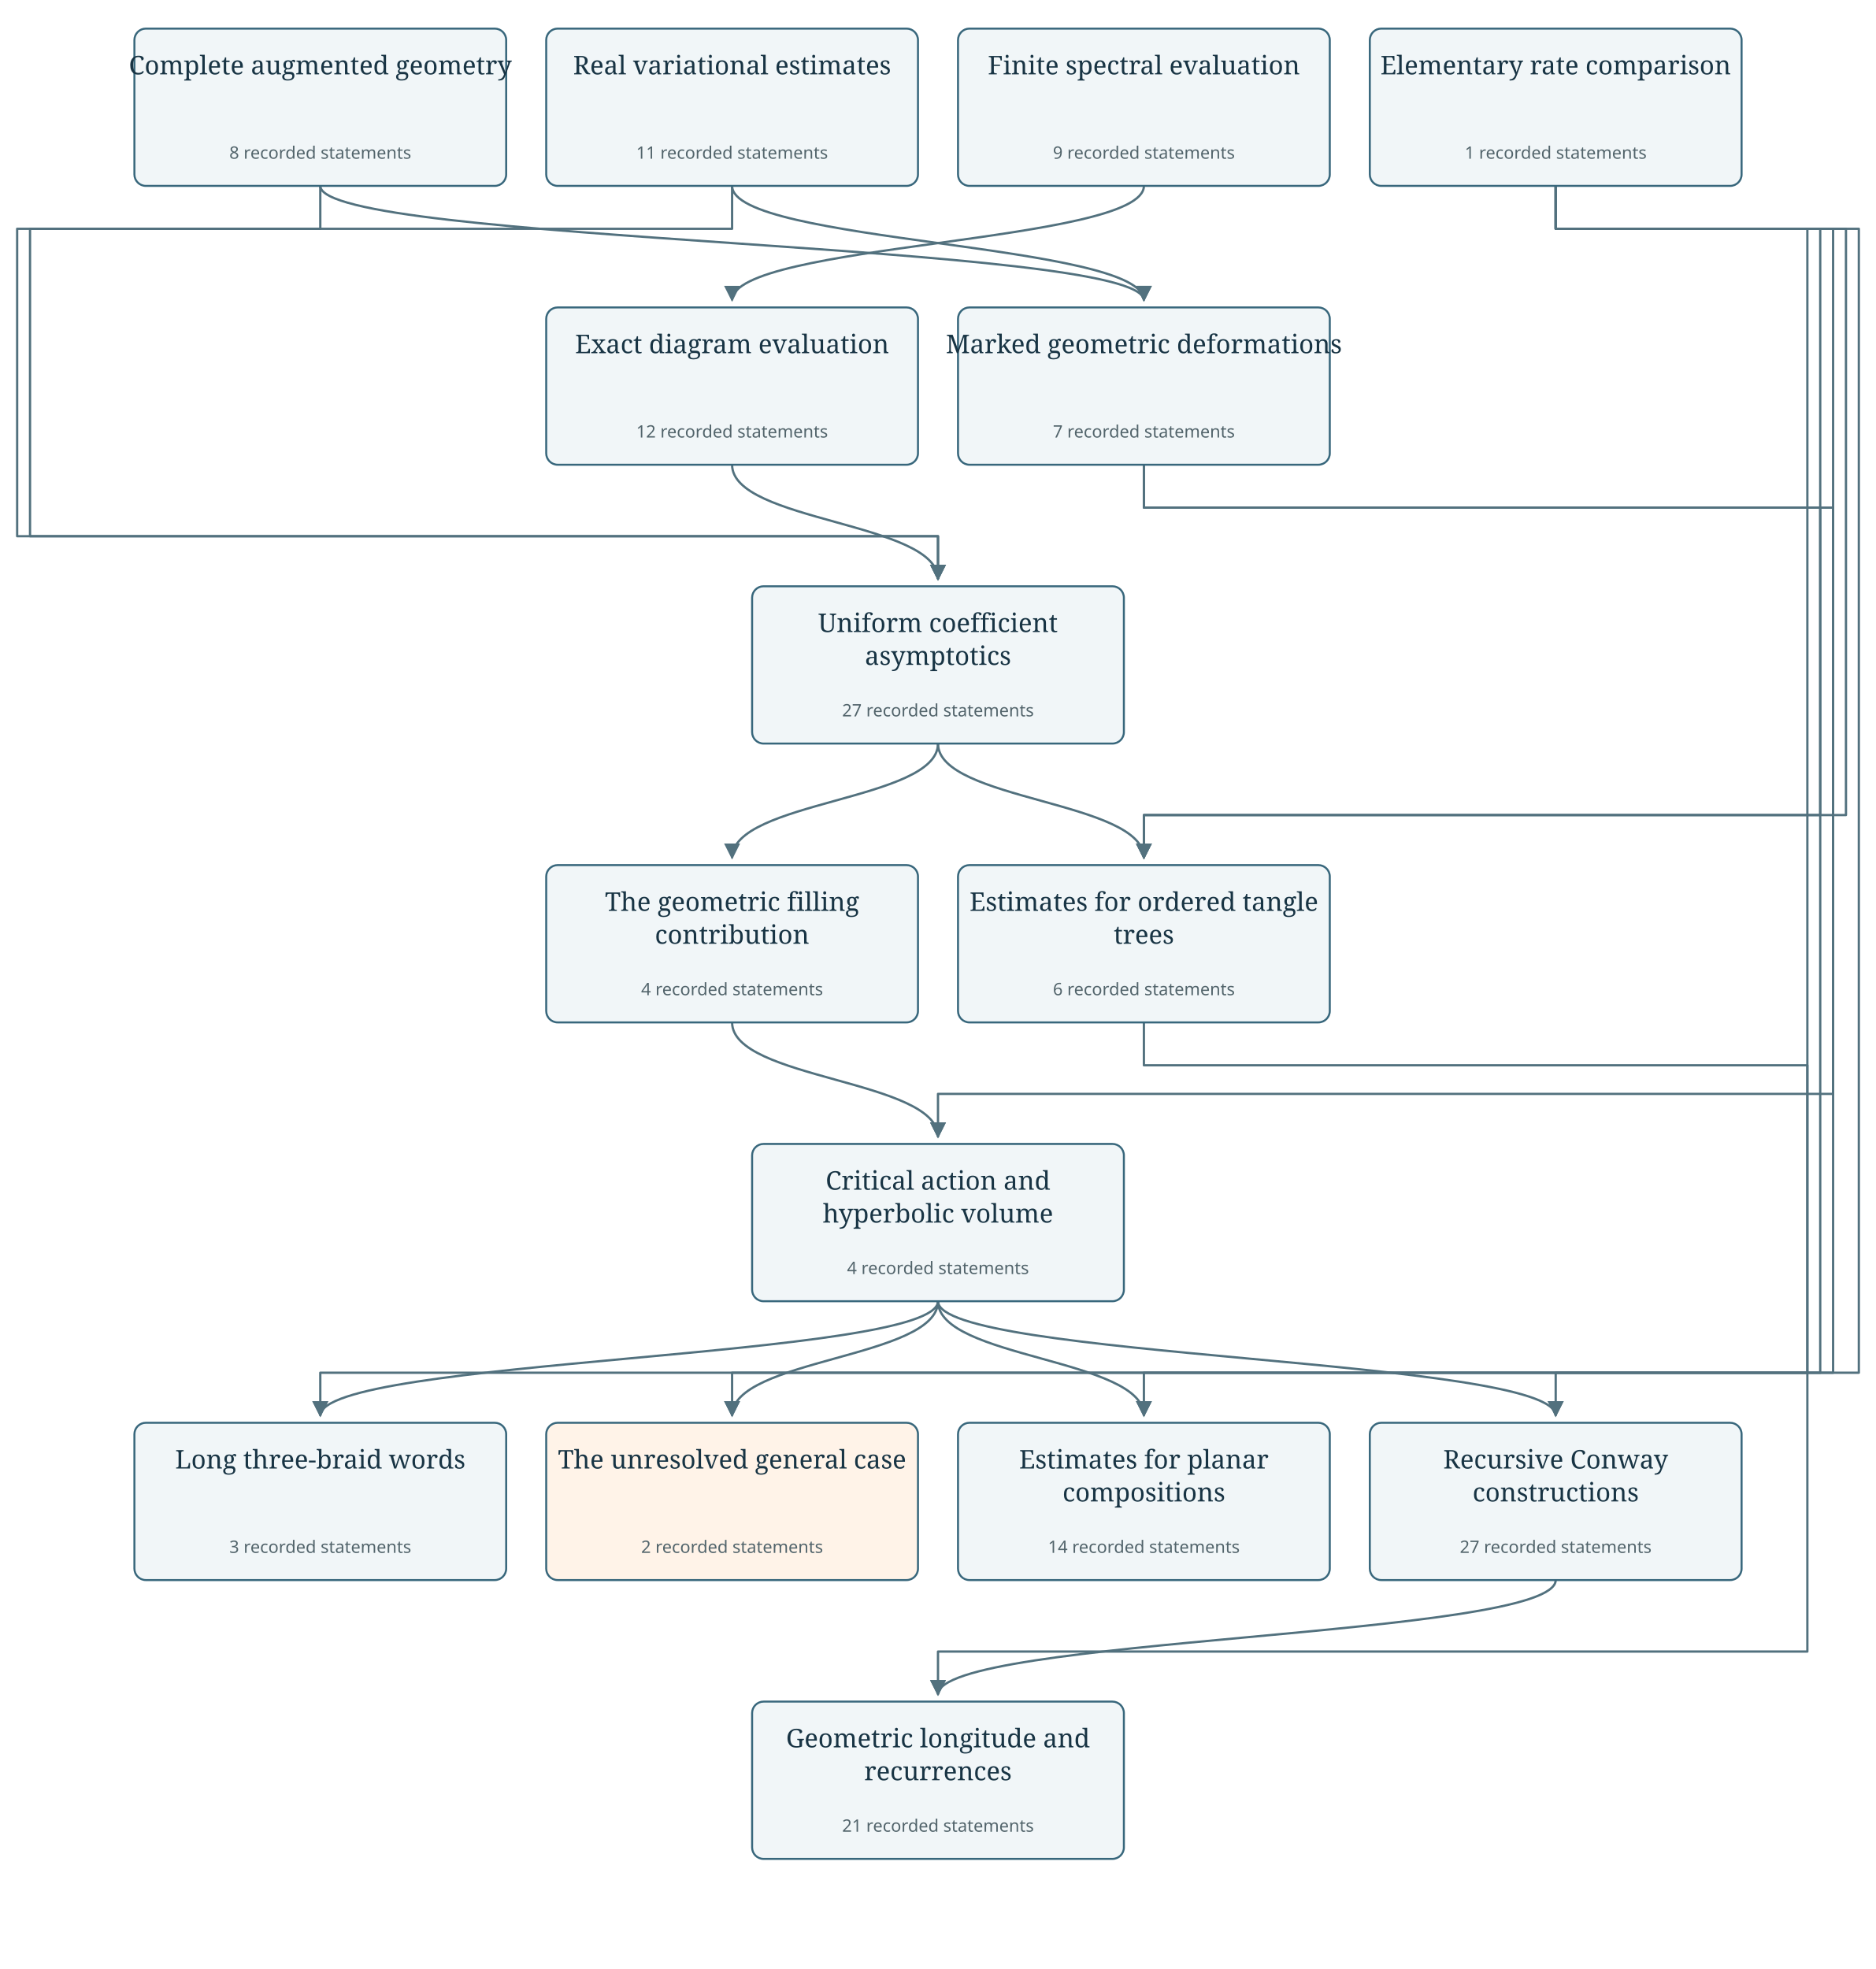
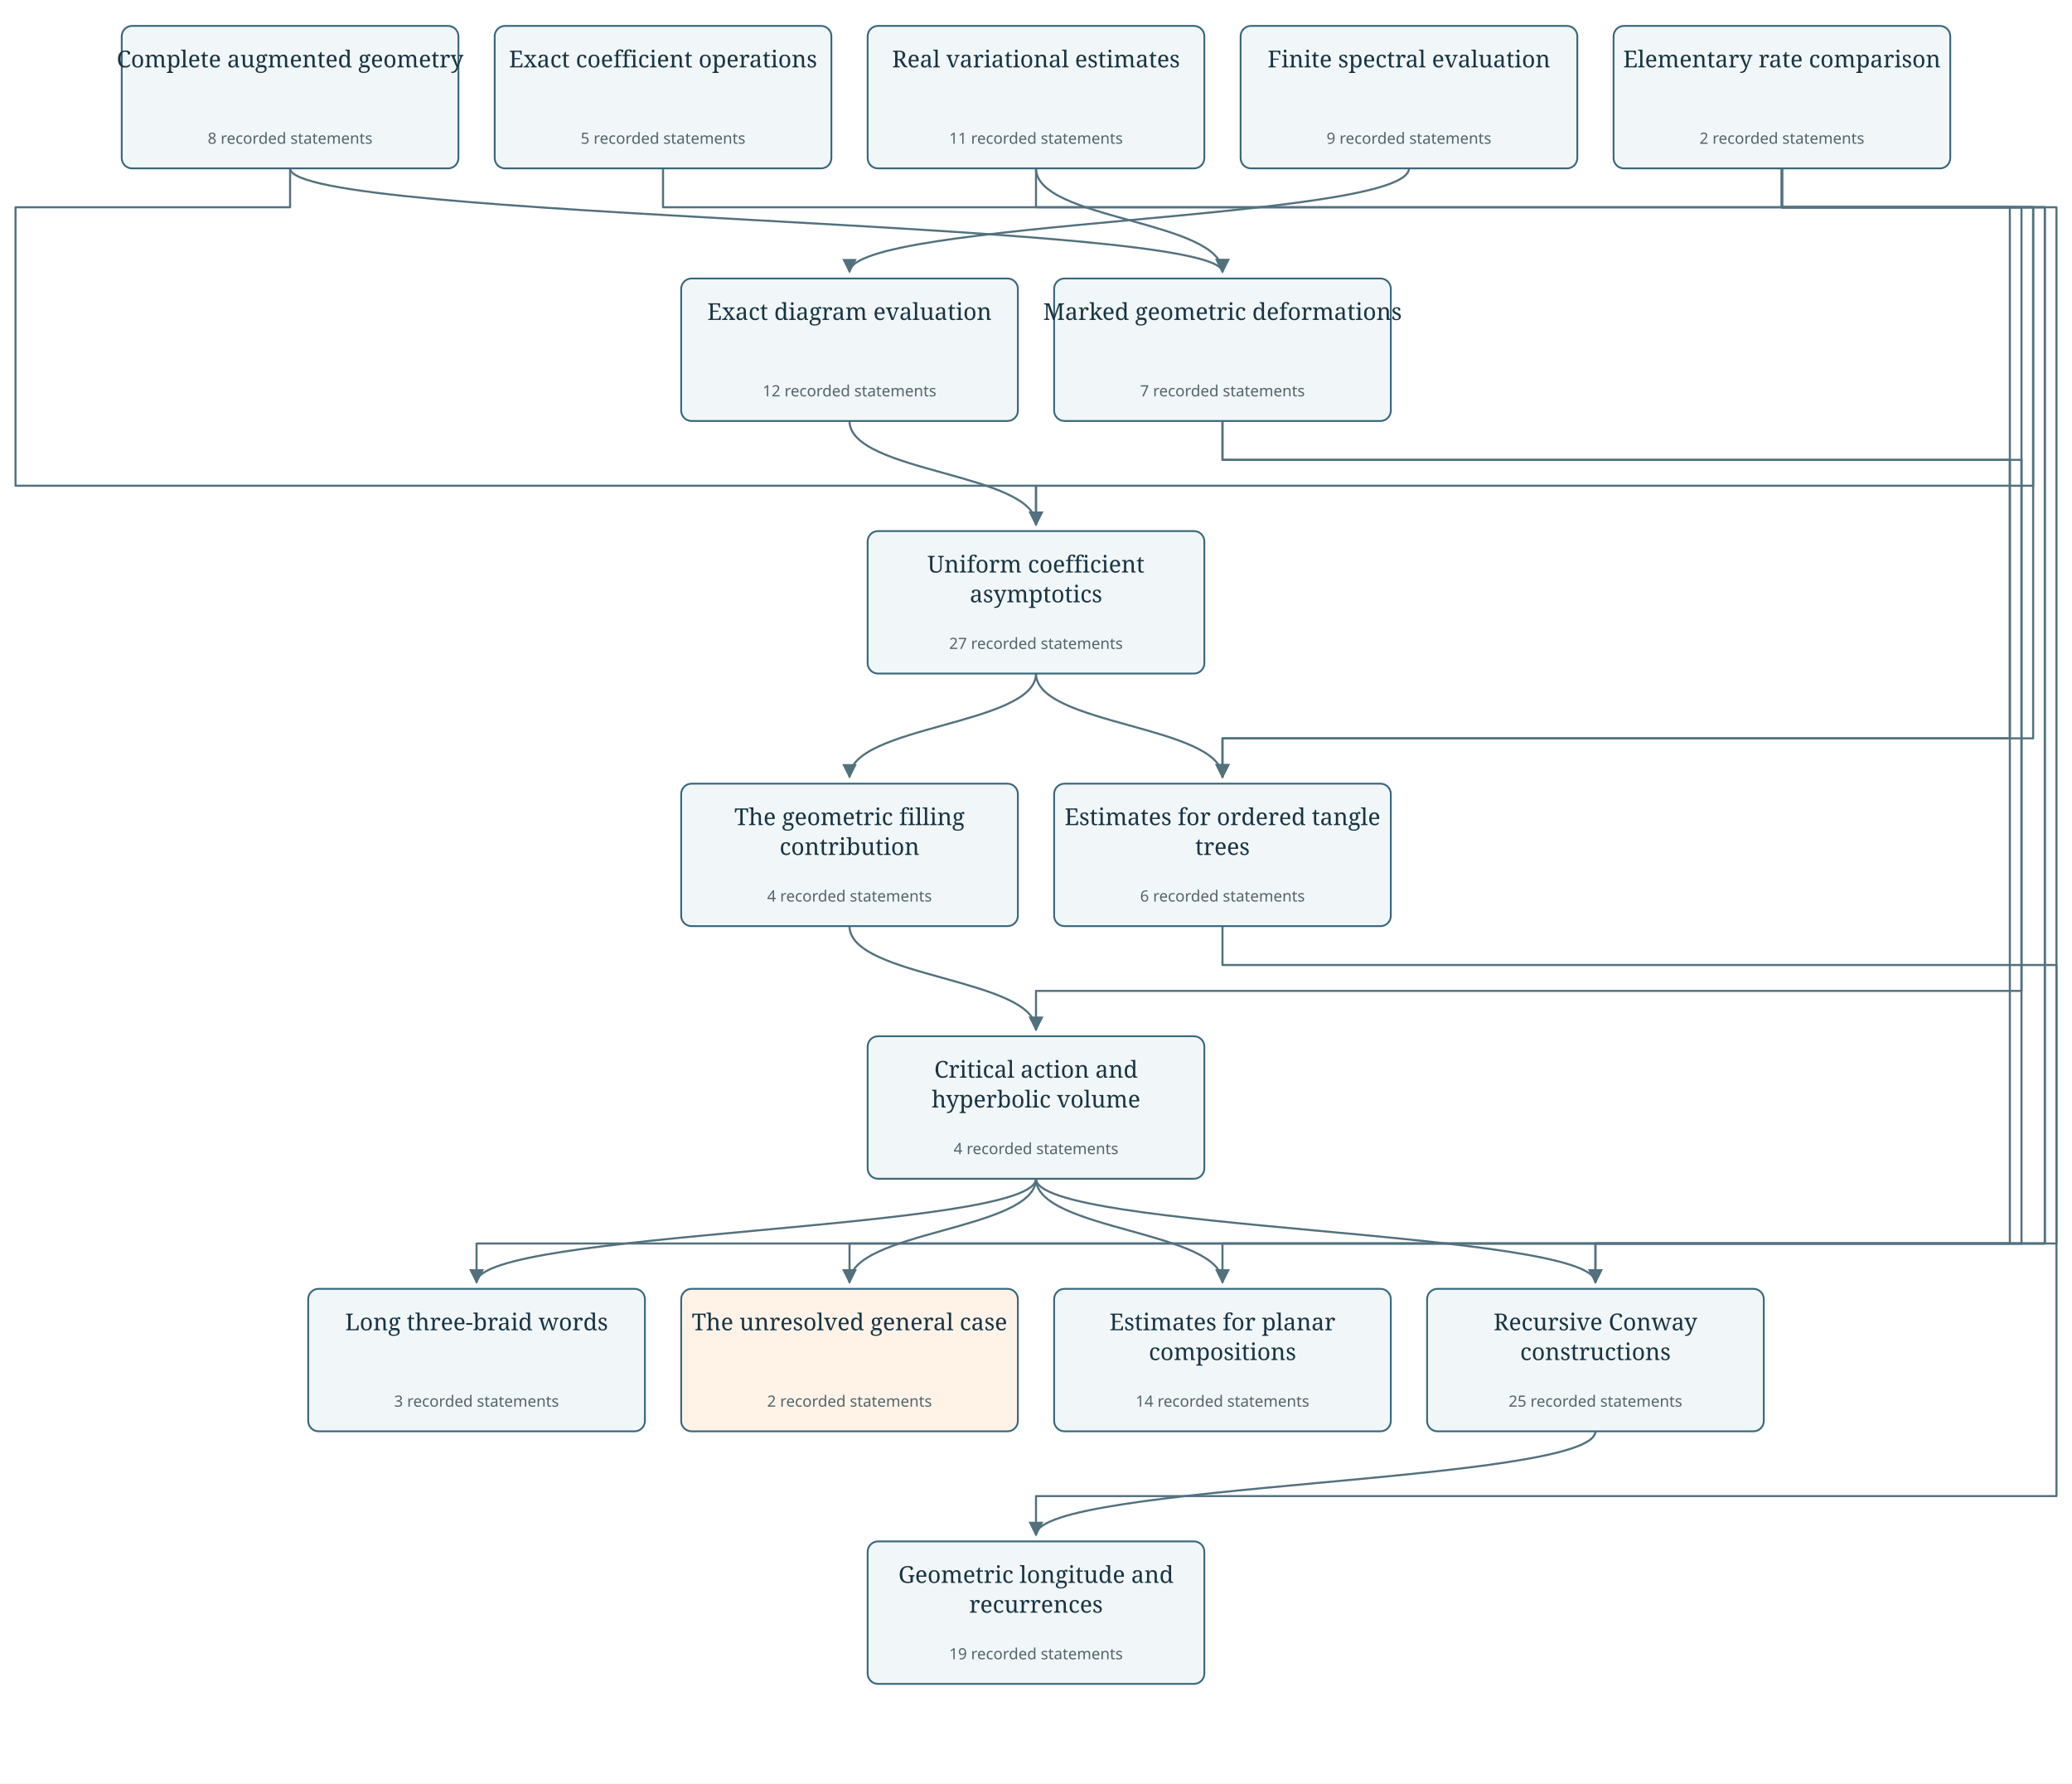
- <svg xmlns="http://www.w3.org/2000/svg" viewBox="0 0 1312 1377" role="img" aria-labelledby="graph-title graph-desc">
+ <svg xmlns="http://www.w3.org/2000/svg" viewBox="0 0 1600 1377" role="img" aria-labelledby="graph-title graph-desc">
  <defs>
    <marker id="arrow" viewBox="0 0 10 10" refX="9" refY="5" markerWidth="7" markerHeight="7" orient="auto-start-reverse">
      <path d="M0 0 L10 5 L0 10z" fill="#52717e" />
    </marker>
  </defs>
  <rect width="100%" height="100%" fill="white" />
-   <path d="M656.0 910 C656.0 950.0 224.0 950.0 224.0 990" fill="none" stroke="#52717e" stroke-width="1.6" stroke-linejoin="round" marker-end="url(#arrow)" />
-   <path d="M656.0 910 C656.0 950.0 512.0 950.0 512.0 990" fill="none" stroke="#52717e" stroke-width="1.6" stroke-linejoin="round" marker-end="url(#arrow)" />
-   <path d="M656.0 910 C656.0 950.0 800.0 950.0 800.0 990" fill="none" stroke="#52717e" stroke-width="1.6" stroke-linejoin="round" marker-end="url(#arrow)" />
-   <path d="M656.0 910 C656.0 950.0 1088.0 950.0 1088.0 990" fill="none" stroke="#52717e" stroke-width="1.6" stroke-linejoin="round" marker-end="url(#arrow)" />
-   <path d="M512.0 715 C512.0 755.0 656.0 755.0 656.0 795" fill="none" stroke="#52717e" stroke-width="1.6" stroke-linejoin="round" marker-end="url(#arrow)" />
-   <path d="M224.0 130 V160 H12 V375 H656.0 V405" fill="none" stroke="#52717e" stroke-width="1.6" stroke-linejoin="round" marker-end="url(#arrow)" />
-   <path d="M224.0 130 C224.0 170.0 800.0 170.0 800.0 210" fill="none" stroke="#52717e" stroke-width="1.6" stroke-linejoin="round" marker-end="url(#arrow)" />
-   <path d="M512.0 325 C512.0 365.0 656.0 365.0 656.0 405" fill="none" stroke="#52717e" stroke-width="1.6" stroke-linejoin="round" marker-end="url(#arrow)" />
-   <path d="M512.0 130 V160 H21 V375 H656.0 V405" fill="none" stroke="#52717e" stroke-width="1.6" stroke-linejoin="round" marker-end="url(#arrow)" />
-   <path d="M512.0 130 C512.0 170.0 800.0 170.0 800.0 210" fill="none" stroke="#52717e" stroke-width="1.6" stroke-linejoin="round" marker-end="url(#arrow)" />
-   <path d="M800.0 130 C800.0 170.0 512.0 170.0 512.0 210" fill="none" stroke="#52717e" stroke-width="1.6" stroke-linejoin="round" marker-end="url(#arrow)" />
-   <path d="M1088.0 130 V160 H1282 V960 H224.0 V990" fill="none" stroke="#52717e" stroke-width="1.6" stroke-linejoin="round" marker-end="url(#arrow)" />
-   <path d="M1088.0 130 V160 H1273 V960 H512.0 V990" fill="none" stroke="#52717e" stroke-width="1.6" stroke-linejoin="round" marker-end="url(#arrow)" />
-   <path d="M1088.0 130 V160 H1264 V960 H800.0 V990" fill="none" stroke="#52717e" stroke-width="1.6" stroke-linejoin="round" marker-end="url(#arrow)" />
-   <path d="M1088.0 130 V160 H1300 V960 H1088.0 V990" fill="none" stroke="#52717e" stroke-width="1.6" stroke-linejoin="round" marker-end="url(#arrow)" />
-   <path d="M1088.0 130 V160 H1291 V570 H800.0 V600" fill="none" stroke="#52717e" stroke-width="1.6" stroke-linejoin="round" marker-end="url(#arrow)" />
-   <path d="M656.0 520 C656.0 560.0 512.0 560.0 512.0 600" fill="none" stroke="#52717e" stroke-width="1.6" stroke-linejoin="round" marker-end="url(#arrow)" />
-   <path d="M656.0 520 C656.0 560.0 800.0 560.0 800.0 600" fill="none" stroke="#52717e" stroke-width="1.6" stroke-linejoin="round" marker-end="url(#arrow)" />
-   <path d="M800.0 325 V355 H1282 V765 H656.0 V795" fill="none" stroke="#52717e" stroke-width="1.6" stroke-linejoin="round" marker-end="url(#arrow)" />
-   <path d="M800.0 325 V355 H1273 V570 H800.0 V600" fill="none" stroke="#52717e" stroke-width="1.6" stroke-linejoin="round" marker-end="url(#arrow)" />
-   <path d="M1088.0 1105 C1088.0 1145.0 656.0 1145.0 656.0 1185" fill="none" stroke="#52717e" stroke-width="1.6" stroke-linejoin="round" marker-end="url(#arrow)" />
-   <path d="M800.0 715 V745 H1264 V1155 H656.0 V1185" fill="none" stroke="#52717e" stroke-width="1.6" stroke-linejoin="round" marker-end="url(#arrow)" />
+   <path d="M800.0 910 C800.0 950.0 368.0 950.0 368.0 990" fill="none" stroke="#52717e" stroke-width="1.6" stroke-linejoin="round" marker-end="url(#arrow)" />
+   <path d="M800.0 910 C800.0 950.0 656.0 950.0 656.0 990" fill="none" stroke="#52717e" stroke-width="1.6" stroke-linejoin="round" marker-end="url(#arrow)" />
+   <path d="M800.0 910 C800.0 950.0 944.0 950.0 944.0 990" fill="none" stroke="#52717e" stroke-width="1.6" stroke-linejoin="round" marker-end="url(#arrow)" />
+   <path d="M800.0 910 C800.0 950.0 1232.0 950.0 1232.0 990" fill="none" stroke="#52717e" stroke-width="1.6" stroke-linejoin="round" marker-end="url(#arrow)" />
+   <path d="M656.0 715 C656.0 755.0 800.0 755.0 800.0 795" fill="none" stroke="#52717e" stroke-width="1.6" stroke-linejoin="round" marker-end="url(#arrow)" />
+   <path d="M224.0 130 V160 H12 V375 H800.0 V405" fill="none" stroke="#52717e" stroke-width="1.6" stroke-linejoin="round" marker-end="url(#arrow)" />
+   <path d="M224.0 130 C224.0 170.0 944.0 170.0 944.0 210" fill="none" stroke="#52717e" stroke-width="1.6" stroke-linejoin="round" marker-end="url(#arrow)" />
+   <path d="M656.0 325 C656.0 365.0 800.0 365.0 800.0 405" fill="none" stroke="#52717e" stroke-width="1.6" stroke-linejoin="round" marker-end="url(#arrow)" />
+   <path d="M512.0 130 V160 H1579 V960 H1232.0 V990" fill="none" stroke="#52717e" stroke-width="1.6" stroke-linejoin="round" marker-end="url(#arrow)" />
+   <path d="M800.0 130 V160 H1570 V375 H800.0 V405" fill="none" stroke="#52717e" stroke-width="1.6" stroke-linejoin="round" marker-end="url(#arrow)" />
+   <path d="M800.0 130 C800.0 170.0 944.0 170.0 944.0 210" fill="none" stroke="#52717e" stroke-width="1.6" stroke-linejoin="round" marker-end="url(#arrow)" />
+   <path d="M1088.0 130 C1088.0 170.0 656.0 170.0 656.0 210" fill="none" stroke="#52717e" stroke-width="1.6" stroke-linejoin="round" marker-end="url(#arrow)" />
+   <path d="M1376.0 130 V160 H1561 V960 H368.0 V990" fill="none" stroke="#52717e" stroke-width="1.6" stroke-linejoin="round" marker-end="url(#arrow)" />
+   <path d="M1376.0 130 V160 H1552 V960 H656.0 V990" fill="none" stroke="#52717e" stroke-width="1.6" stroke-linejoin="round" marker-end="url(#arrow)" />
+   <path d="M1376.0 130 V160 H1588 V960 H944.0 V990" fill="none" stroke="#52717e" stroke-width="1.6" stroke-linejoin="round" marker-end="url(#arrow)" />
+   <path d="M1376.0 130 V160 H1579 V960 H1232.0 V990" fill="none" stroke="#52717e" stroke-width="1.6" stroke-linejoin="round" marker-end="url(#arrow)" />
+   <path d="M1376.0 130 V160 H1570 V570 H944.0 V600" fill="none" stroke="#52717e" stroke-width="1.6" stroke-linejoin="round" marker-end="url(#arrow)" />
+   <path d="M800.0 520 C800.0 560.0 656.0 560.0 656.0 600" fill="none" stroke="#52717e" stroke-width="1.6" stroke-linejoin="round" marker-end="url(#arrow)" />
+   <path d="M800.0 520 C800.0 560.0 944.0 560.0 944.0 600" fill="none" stroke="#52717e" stroke-width="1.6" stroke-linejoin="round" marker-end="url(#arrow)" />
+   <path d="M944.0 325 V355 H1561 V765 H800.0 V795" fill="none" stroke="#52717e" stroke-width="1.6" stroke-linejoin="round" marker-end="url(#arrow)" />
+   <path d="M944.0 325 V355 H1552 V570 H944.0 V600" fill="none" stroke="#52717e" stroke-width="1.6" stroke-linejoin="round" marker-end="url(#arrow)" />
+   <path d="M1232.0 1105 C1232.0 1145.0 800.0 1145.0 800.0 1185" fill="none" stroke="#52717e" stroke-width="1.6" stroke-linejoin="round" marker-end="url(#arrow)" />
+   <path d="M944.0 715 V745 H1588 V1155 H800.0 V1185" fill="none" stroke="#52717e" stroke-width="1.6" stroke-linejoin="round" marker-end="url(#arrow)" />
  <a href="dependencies.html#complete_geometry" data-group="complete_geometry">
    <g>
      <rect id="complete_geometry" x="94.0" y="20" width="260" height="110" rx="8" fill="#f1f6f8" stroke="#38677c" stroke-width="1.4" />
      <text x="224.0" y="52" text-anchor="middle" font-family="Georgia,serif" font-size="18" fill="#183444">Complete augmented geometry</text>
      <text x="224.0" y="111" text-anchor="middle" font-family="sans-serif" font-size="12" fill="#52646b">8 recorded statements</text>
    </g>
  </a>
+   <a href="dependencies.html#exact_operations" data-group="exact_operations">
+     <g>
+       <rect id="exact_operations" x="382.0" y="20" width="260" height="110" rx="8" fill="#f1f6f8" stroke="#38677c" stroke-width="1.4" />
+       <text x="512.0" y="52" text-anchor="middle" font-family="Georgia,serif" font-size="18" fill="#183444">Exact coefficient operations</text>
+       <text x="512.0" y="111" text-anchor="middle" font-family="sans-serif" font-size="12" fill="#52646b">5 recorded statements</text>
+     </g>
+   </a>
  <a href="dependencies.html#finite_graph_energy" data-group="finite_graph_energy">
    <g>
-       <rect id="finite_graph_energy" x="382.0" y="20" width="260" height="110" rx="8" fill="#f1f6f8" stroke="#38677c" stroke-width="1.4" />
-       <text x="512.0" y="52" text-anchor="middle" font-family="Georgia,serif" font-size="18" fill="#183444">Real variational estimates</text>
-       <text x="512.0" y="111" text-anchor="middle" font-family="sans-serif" font-size="12" fill="#52646b">11 recorded statements</text>
+       <rect id="finite_graph_energy" x="670.0" y="20" width="260" height="110" rx="8" fill="#f1f6f8" stroke="#38677c" stroke-width="1.4" />
+       <text x="800.0" y="52" text-anchor="middle" font-family="Georgia,serif" font-size="18" fill="#183444">Real variational estimates</text>
+       <text x="800.0" y="111" text-anchor="middle" font-family="sans-serif" font-size="12" fill="#52646b">11 recorded statements</text>
    </g>
  </a>
  <a href="dependencies.html#finite_spectral" data-group="finite_spectral">
    <g>
-       <rect id="finite_spectral" x="670.0" y="20" width="260" height="110" rx="8" fill="#f1f6f8" stroke="#38677c" stroke-width="1.4" />
-       <text x="800.0" y="52" text-anchor="middle" font-family="Georgia,serif" font-size="18" fill="#183444">Finite spectral evaluation</text>
-       <text x="800.0" y="111" text-anchor="middle" font-family="sans-serif" font-size="12" fill="#52646b">9 recorded statements</text>
+       <rect id="finite_spectral" x="958.0" y="20" width="260" height="110" rx="8" fill="#f1f6f8" stroke="#38677c" stroke-width="1.4" />
+       <text x="1088.0" y="52" text-anchor="middle" font-family="Georgia,serif" font-size="18" fill="#183444">Finite spectral evaluation</text>
+       <text x="1088.0" y="111" text-anchor="middle" font-family="sans-serif" font-size="12" fill="#52646b">9 recorded statements</text>
    </g>
  </a>
  <a href="dependencies.html#diagram_evaluation" data-group="diagram_evaluation">
    <g>
-       <rect id="diagram_evaluation" x="382.0" y="215" width="260" height="110" rx="8" fill="#f1f6f8" stroke="#38677c" stroke-width="1.4" />
-       <text x="512.0" y="247" text-anchor="middle" font-family="Georgia,serif" font-size="18" fill="#183444">Exact diagram evaluation</text>
-       <text x="512.0" y="306" text-anchor="middle" font-family="sans-serif" font-size="12" fill="#52646b">12 recorded statements</text>
+       <rect id="diagram_evaluation" x="526.0" y="215" width="260" height="110" rx="8" fill="#f1f6f8" stroke="#38677c" stroke-width="1.4" />
+       <text x="656.0" y="247" text-anchor="middle" font-family="Georgia,serif" font-size="18" fill="#183444">Exact diagram evaluation</text>
+       <text x="656.0" y="306" text-anchor="middle" font-family="sans-serif" font-size="12" fill="#52646b">12 recorded statements</text>
    </g>
  </a>
  <a href="dependencies.html#limit_comparison" data-group="limit_comparison">
    <g>
-       <rect id="limit_comparison" x="958.0" y="20" width="260" height="110" rx="8" fill="#f1f6f8" stroke="#38677c" stroke-width="1.4" />
-       <text x="1088.0" y="52" text-anchor="middle" font-family="Georgia,serif" font-size="18" fill="#183444">Elementary rate comparison</text>
-       <text x="1088.0" y="111" text-anchor="middle" font-family="sans-serif" font-size="12" fill="#52646b">1 recorded statements</text>
+       <rect id="limit_comparison" x="1246.0" y="20" width="260" height="110" rx="8" fill="#f1f6f8" stroke="#38677c" stroke-width="1.4" />
+       <text x="1376.0" y="52" text-anchor="middle" font-family="Georgia,serif" font-size="18" fill="#183444">Elementary rate comparison</text>
+       <text x="1376.0" y="111" text-anchor="middle" font-family="sans-serif" font-size="12" fill="#52646b">2 recorded statements</text>
    </g>
  </a>
  <a href="dependencies.html#local_asymptotics" data-group="local_asymptotics">
    <g>
-       <rect id="local_asymptotics" x="526.0" y="410" width="260" height="110" rx="8" fill="#f1f6f8" stroke="#38677c" stroke-width="1.4" />
-       <text x="656.0" y="442" text-anchor="middle" font-family="Georgia,serif" font-size="18" fill="#183444">Uniform coefficient</text>
-       <text x="656.0" y="465" text-anchor="middle" font-family="Georgia,serif" font-size="18" fill="#183444">asymptotics</text>
-       <text x="656.0" y="501" text-anchor="middle" font-family="sans-serif" font-size="12" fill="#52646b">27 recorded statements</text>
+       <rect id="local_asymptotics" x="670.0" y="410" width="260" height="110" rx="8" fill="#f1f6f8" stroke="#38677c" stroke-width="1.4" />
+       <text x="800.0" y="442" text-anchor="middle" font-family="Georgia,serif" font-size="18" fill="#183444">Uniform coefficient</text>
+       <text x="800.0" y="465" text-anchor="middle" font-family="Georgia,serif" font-size="18" fill="#183444">asymptotics</text>
+       <text x="800.0" y="501" text-anchor="middle" font-family="sans-serif" font-size="12" fill="#52646b">27 recorded statements</text>
    </g>
  </a>
  <a href="dependencies.html#central_period" data-group="central_period">
    <g>
-       <rect id="central_period" x="382.0" y="605" width="260" height="110" rx="8" fill="#f1f6f8" stroke="#38677c" stroke-width="1.4" />
-       <text x="512.0" y="637" text-anchor="middle" font-family="Georgia,serif" font-size="18" fill="#183444">The geometric filling</text>
-       <text x="512.0" y="660" text-anchor="middle" font-family="Georgia,serif" font-size="18" fill="#183444">contribution</text>
-       <text x="512.0" y="696" text-anchor="middle" font-family="sans-serif" font-size="12" fill="#52646b">4 recorded statements</text>
+       <rect id="central_period" x="526.0" y="605" width="260" height="110" rx="8" fill="#f1f6f8" stroke="#38677c" stroke-width="1.4" />
+       <text x="656.0" y="637" text-anchor="middle" font-family="Georgia,serif" font-size="18" fill="#183444">The geometric filling</text>
+       <text x="656.0" y="660" text-anchor="middle" font-family="Georgia,serif" font-size="18" fill="#183444">contribution</text>
+       <text x="656.0" y="696" text-anchor="middle" font-family="sans-serif" font-size="12" fill="#52646b">4 recorded statements</text>
    </g>
  </a>
  <a href="dependencies.html#marked_geometry" data-group="marked_geometry">
    <g>
-       <rect id="marked_geometry" x="670.0" y="215" width="260" height="110" rx="8" fill="#f1f6f8" stroke="#38677c" stroke-width="1.4" />
-       <text x="800.0" y="247" text-anchor="middle" font-family="Georgia,serif" font-size="18" fill="#183444">Marked geometric deformations</text>
-       <text x="800.0" y="306" text-anchor="middle" font-family="sans-serif" font-size="12" fill="#52646b">7 recorded statements</text>
+       <rect id="marked_geometry" x="814.0" y="215" width="260" height="110" rx="8" fill="#f1f6f8" stroke="#38677c" stroke-width="1.4" />
+       <text x="944.0" y="247" text-anchor="middle" font-family="Georgia,serif" font-size="18" fill="#183444">Marked geometric deformations</text>
+       <text x="944.0" y="306" text-anchor="middle" font-family="sans-serif" font-size="12" fill="#52646b">7 recorded statements</text>
    </g>
  </a>
  <a href="dependencies.html#action_volume" data-group="action_volume">
    <g>
-       <rect id="action_volume" x="526.0" y="800" width="260" height="110" rx="8" fill="#f1f6f8" stroke="#38677c" stroke-width="1.4" />
-       <text x="656.0" y="832" text-anchor="middle" font-family="Georgia,serif" font-size="18" fill="#183444">Critical action and</text>
-       <text x="656.0" y="855" text-anchor="middle" font-family="Georgia,serif" font-size="18" fill="#183444">hyperbolic volume</text>
-       <text x="656.0" y="891" text-anchor="middle" font-family="sans-serif" font-size="12" fill="#52646b">4 recorded statements</text>
+       <rect id="action_volume" x="670.0" y="800" width="260" height="110" rx="8" fill="#f1f6f8" stroke="#38677c" stroke-width="1.4" />
+       <text x="800.0" y="832" text-anchor="middle" font-family="Georgia,serif" font-size="18" fill="#183444">Critical action and</text>
+       <text x="800.0" y="855" text-anchor="middle" font-family="Georgia,serif" font-size="18" fill="#183444">hyperbolic volume</text>
+       <text x="800.0" y="891" text-anchor="middle" font-family="sans-serif" font-size="12" fill="#52646b">4 recorded statements</text>
    </g>
  </a>
  <a href="dependencies.html#braid_application" data-group="braid_application">
    <g>
-       <rect id="braid_application" x="94.0" y="995" width="260" height="110" rx="8" fill="#f1f6f8" stroke="#38677c" stroke-width="1.4" />
-       <text x="224.0" y="1027" text-anchor="middle" font-family="Georgia,serif" font-size="18" fill="#183444">Long three-braid words</text>
-       <text x="224.0" y="1086" text-anchor="middle" font-family="sans-serif" font-size="12" fill="#52646b">3 recorded statements</text>
+       <rect id="braid_application" x="238.0" y="995" width="260" height="110" rx="8" fill="#f1f6f8" stroke="#38677c" stroke-width="1.4" />
+       <text x="368.0" y="1027" text-anchor="middle" font-family="Georgia,serif" font-size="18" fill="#183444">Long three-braid words</text>
+       <text x="368.0" y="1086" text-anchor="middle" font-family="sans-serif" font-size="12" fill="#52646b">3 recorded statements</text>
    </g>
  </a>
  <a href="dependencies.html#general_open" data-group="general_open">
    <g>
-       <rect id="general_open" x="382.0" y="995" width="260" height="110" rx="8" fill="#fff3e8" stroke="#38677c" stroke-width="1.4" />
-       <text x="512.0" y="1027" text-anchor="middle" font-family="Georgia,serif" font-size="18" fill="#183444">The unresolved general case</text>
-       <text x="512.0" y="1086" text-anchor="middle" font-family="sans-serif" font-size="12" fill="#52646b">2 recorded statements</text>
+       <rect id="general_open" x="526.0" y="995" width="260" height="110" rx="8" fill="#fff3e8" stroke="#38677c" stroke-width="1.4" />
+       <text x="656.0" y="1027" text-anchor="middle" font-family="Georgia,serif" font-size="18" fill="#183444">The unresolved general case</text>
+       <text x="656.0" y="1086" text-anchor="middle" font-family="sans-serif" font-size="12" fill="#52646b">2 recorded statements</text>
    </g>
  </a>
  <a href="dependencies.html#planar_criteria" data-group="planar_criteria">
    <g>
-       <rect id="planar_criteria" x="670.0" y="995" width="260" height="110" rx="8" fill="#f1f6f8" stroke="#38677c" stroke-width="1.4" />
-       <text x="800.0" y="1027" text-anchor="middle" font-family="Georgia,serif" font-size="18" fill="#183444">Estimates for planar</text>
-       <text x="800.0" y="1050" text-anchor="middle" font-family="Georgia,serif" font-size="18" fill="#183444">compositions</text>
-       <text x="800.0" y="1086" text-anchor="middle" font-family="sans-serif" font-size="12" fill="#52646b">14 recorded statements</text>
+       <rect id="planar_criteria" x="814.0" y="995" width="260" height="110" rx="8" fill="#f1f6f8" stroke="#38677c" stroke-width="1.4" />
+       <text x="944.0" y="1027" text-anchor="middle" font-family="Georgia,serif" font-size="18" fill="#183444">Estimates for planar</text>
+       <text x="944.0" y="1050" text-anchor="middle" font-family="Georgia,serif" font-size="18" fill="#183444">compositions</text>
+       <text x="944.0" y="1086" text-anchor="middle" font-family="sans-serif" font-size="12" fill="#52646b">14 recorded statements</text>
    </g>
  </a>
  <a href="dependencies.html#recursive_tangles" data-group="recursive_tangles">
    <g>
-       <rect id="recursive_tangles" x="958.0" y="995" width="260" height="110" rx="8" fill="#f1f6f8" stroke="#38677c" stroke-width="1.4" />
-       <text x="1088.0" y="1027" text-anchor="middle" font-family="Georgia,serif" font-size="18" fill="#183444">Recursive Conway</text>
-       <text x="1088.0" y="1050" text-anchor="middle" font-family="Georgia,serif" font-size="18" fill="#183444">constructions</text>
-       <text x="1088.0" y="1086" text-anchor="middle" font-family="sans-serif" font-size="12" fill="#52646b">27 recorded statements</text>
+       <rect id="recursive_tangles" x="1102.0" y="995" width="260" height="110" rx="8" fill="#f1f6f8" stroke="#38677c" stroke-width="1.4" />
+       <text x="1232.0" y="1027" text-anchor="middle" font-family="Georgia,serif" font-size="18" fill="#183444">Recursive Conway</text>
+       <text x="1232.0" y="1050" text-anchor="middle" font-family="Georgia,serif" font-size="18" fill="#183444">constructions</text>
+       <text x="1232.0" y="1086" text-anchor="middle" font-family="sans-serif" font-size="12" fill="#52646b">25 recorded statements</text>
    </g>
  </a>
  <a href="dependencies.html#tree_criteria" data-group="tree_criteria">
    <g>
-       <rect id="tree_criteria" x="670.0" y="605" width="260" height="110" rx="8" fill="#f1f6f8" stroke="#38677c" stroke-width="1.4" />
-       <text x="800.0" y="637" text-anchor="middle" font-family="Georgia,serif" font-size="18" fill="#183444">Estimates for ordered tangle</text>
-       <text x="800.0" y="660" text-anchor="middle" font-family="Georgia,serif" font-size="18" fill="#183444">trees</text>
-       <text x="800.0" y="696" text-anchor="middle" font-family="sans-serif" font-size="12" fill="#52646b">6 recorded statements</text>
+       <rect id="tree_criteria" x="814.0" y="605" width="260" height="110" rx="8" fill="#f1f6f8" stroke="#38677c" stroke-width="1.4" />
+       <text x="944.0" y="637" text-anchor="middle" font-family="Georgia,serif" font-size="18" fill="#183444">Estimates for ordered tangle</text>
+       <text x="944.0" y="660" text-anchor="middle" font-family="Georgia,serif" font-size="18" fill="#183444">trees</text>
+       <text x="944.0" y="696" text-anchor="middle" font-family="sans-serif" font-size="12" fill="#52646b">6 recorded statements</text>
    </g>
  </a>
  <a href="dependencies.html#geometric_longitude" data-group="geometric_longitude">
    <g>
-       <rect id="geometric_longitude" x="526.0" y="1190" width="260" height="110" rx="8" fill="#f1f6f8" stroke="#38677c" stroke-width="1.4" />
-       <text x="656.0" y="1222" text-anchor="middle" font-family="Georgia,serif" font-size="18" fill="#183444">Geometric longitude and</text>
-       <text x="656.0" y="1245" text-anchor="middle" font-family="Georgia,serif" font-size="18" fill="#183444">recurrences</text>
-       <text x="656.0" y="1281" text-anchor="middle" font-family="sans-serif" font-size="12" fill="#52646b">21 recorded statements</text>
+       <rect id="geometric_longitude" x="670.0" y="1190" width="260" height="110" rx="8" fill="#f1f6f8" stroke="#38677c" stroke-width="1.4" />
+       <text x="800.0" y="1222" text-anchor="middle" font-family="Georgia,serif" font-size="18" fill="#183444">Geometric longitude and</text>
+       <text x="800.0" y="1245" text-anchor="middle" font-family="Georgia,serif" font-size="18" fill="#183444">recurrences</text>
+       <text x="800.0" y="1281" text-anchor="middle" font-family="sans-serif" font-size="12" fill="#52646b">19 recorded statements</text>
    </g>
  </a>
</svg>
